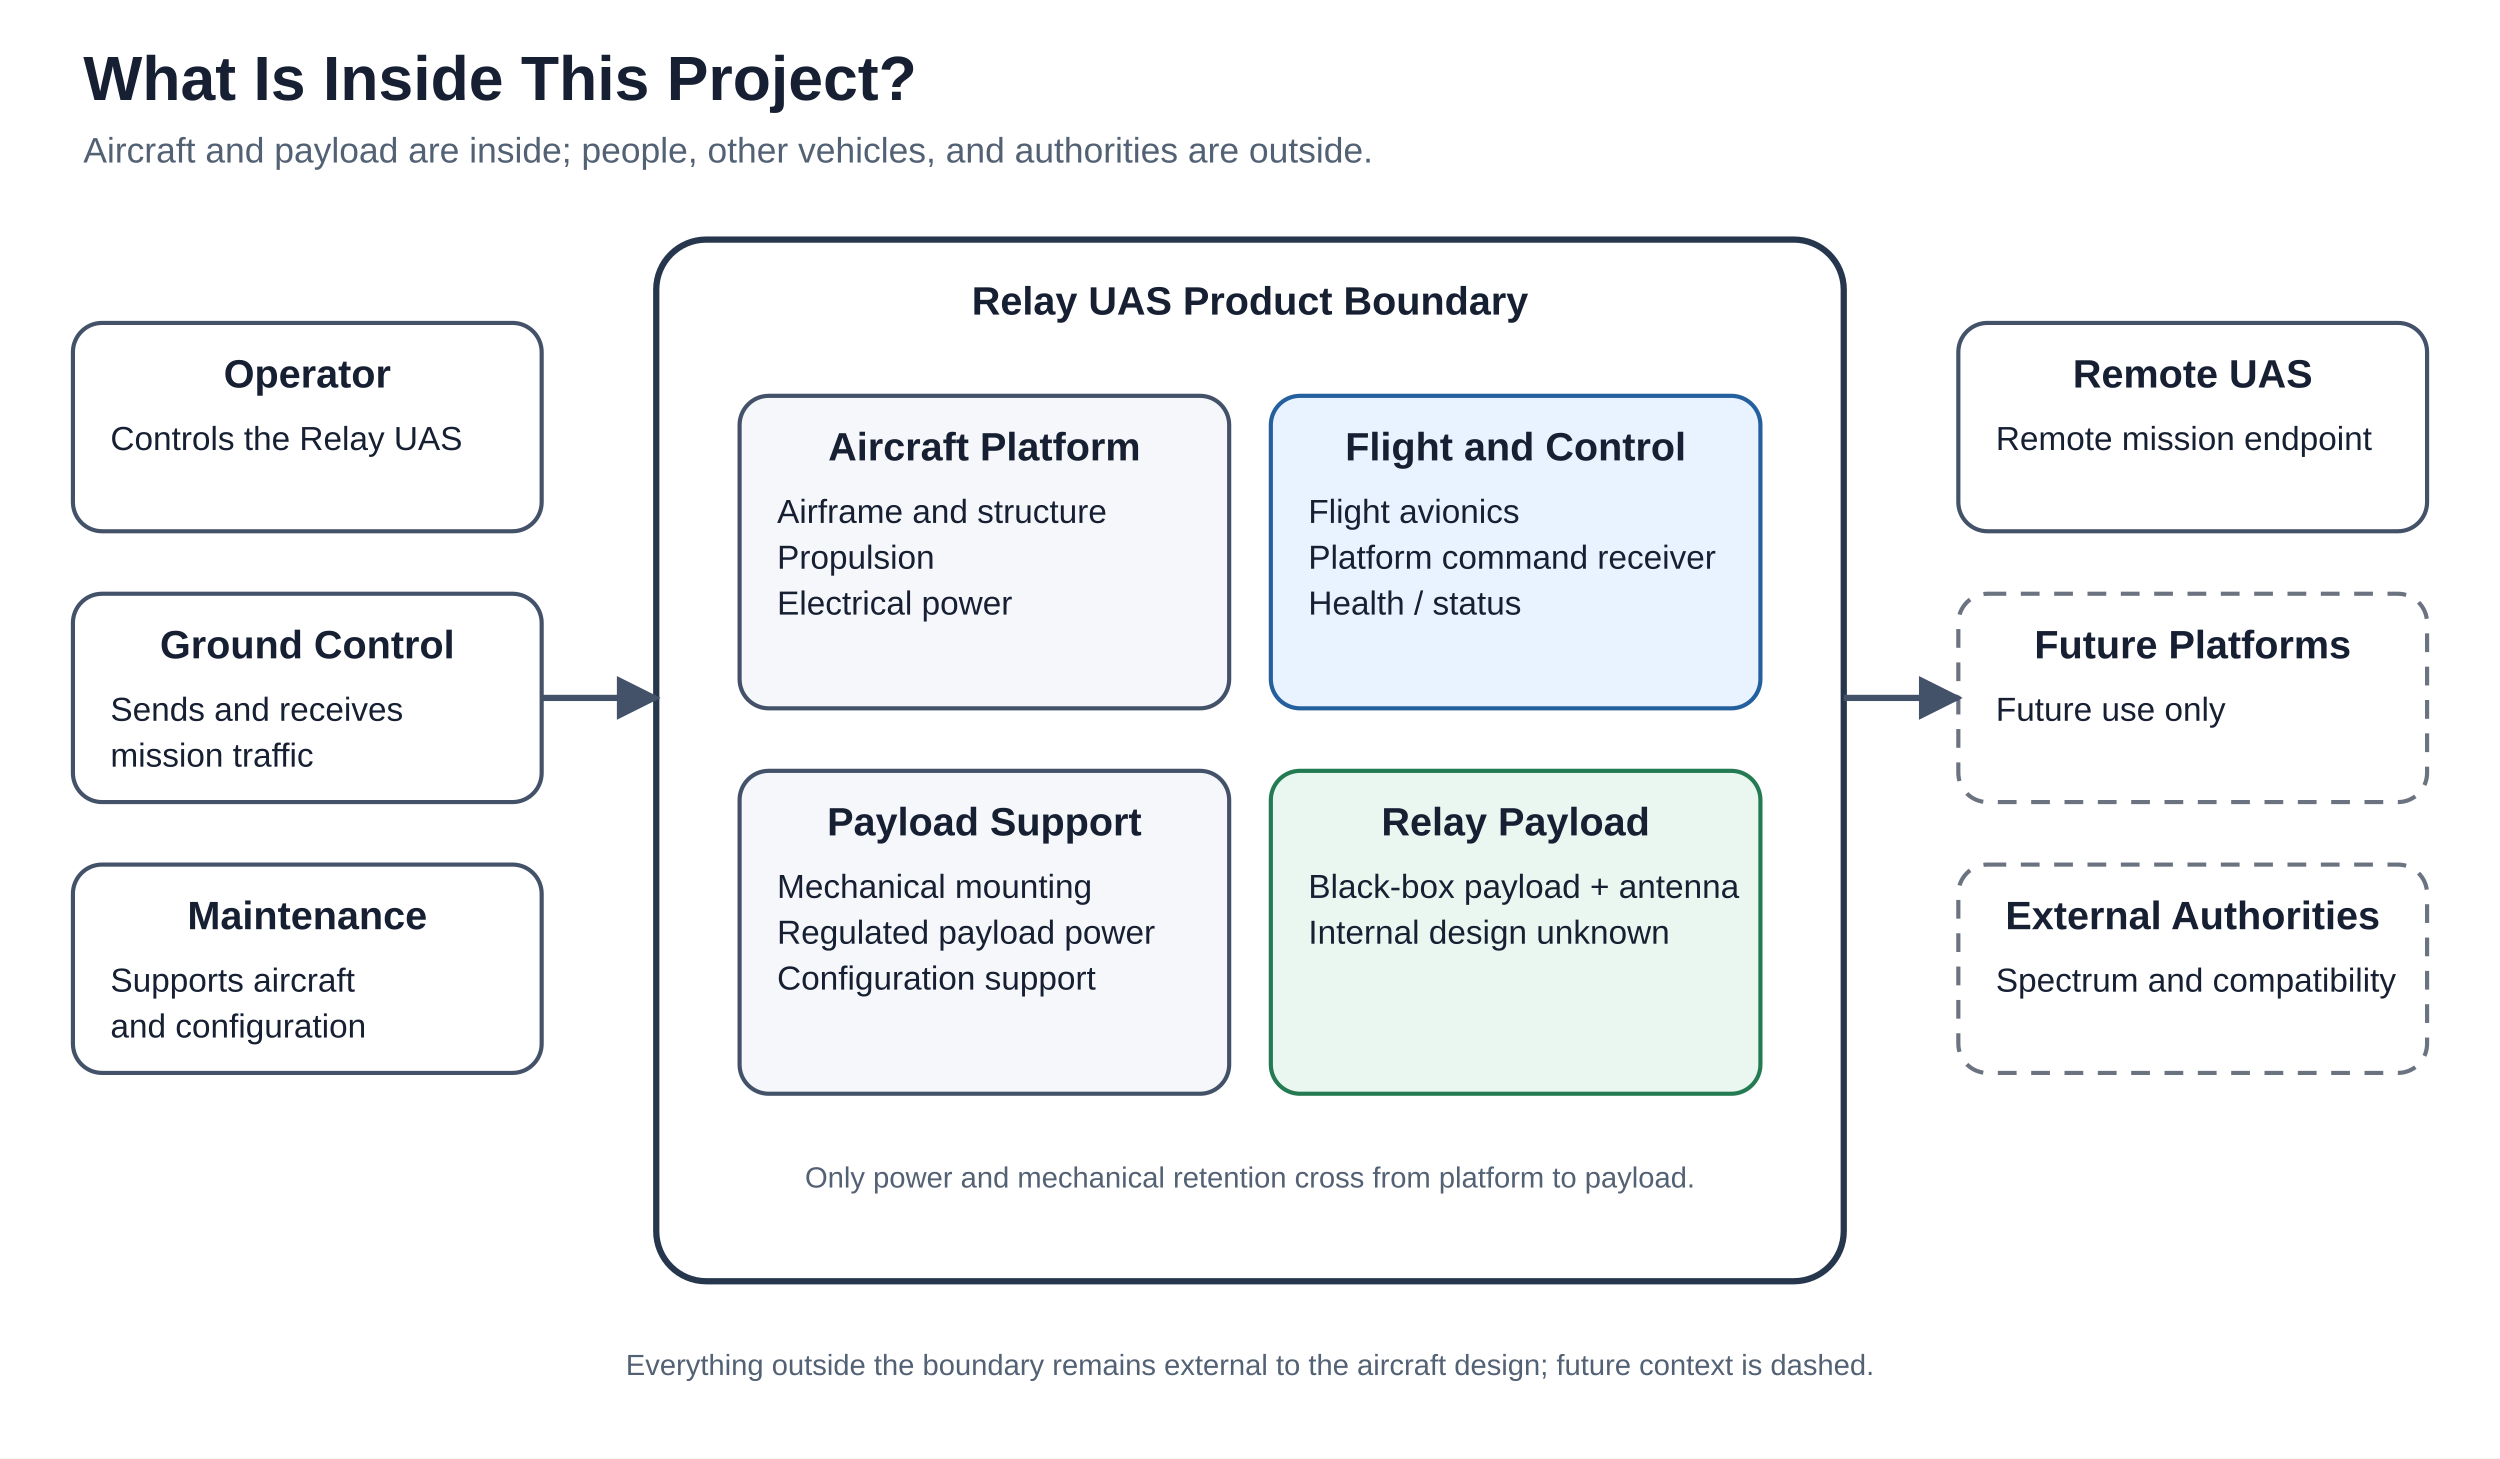
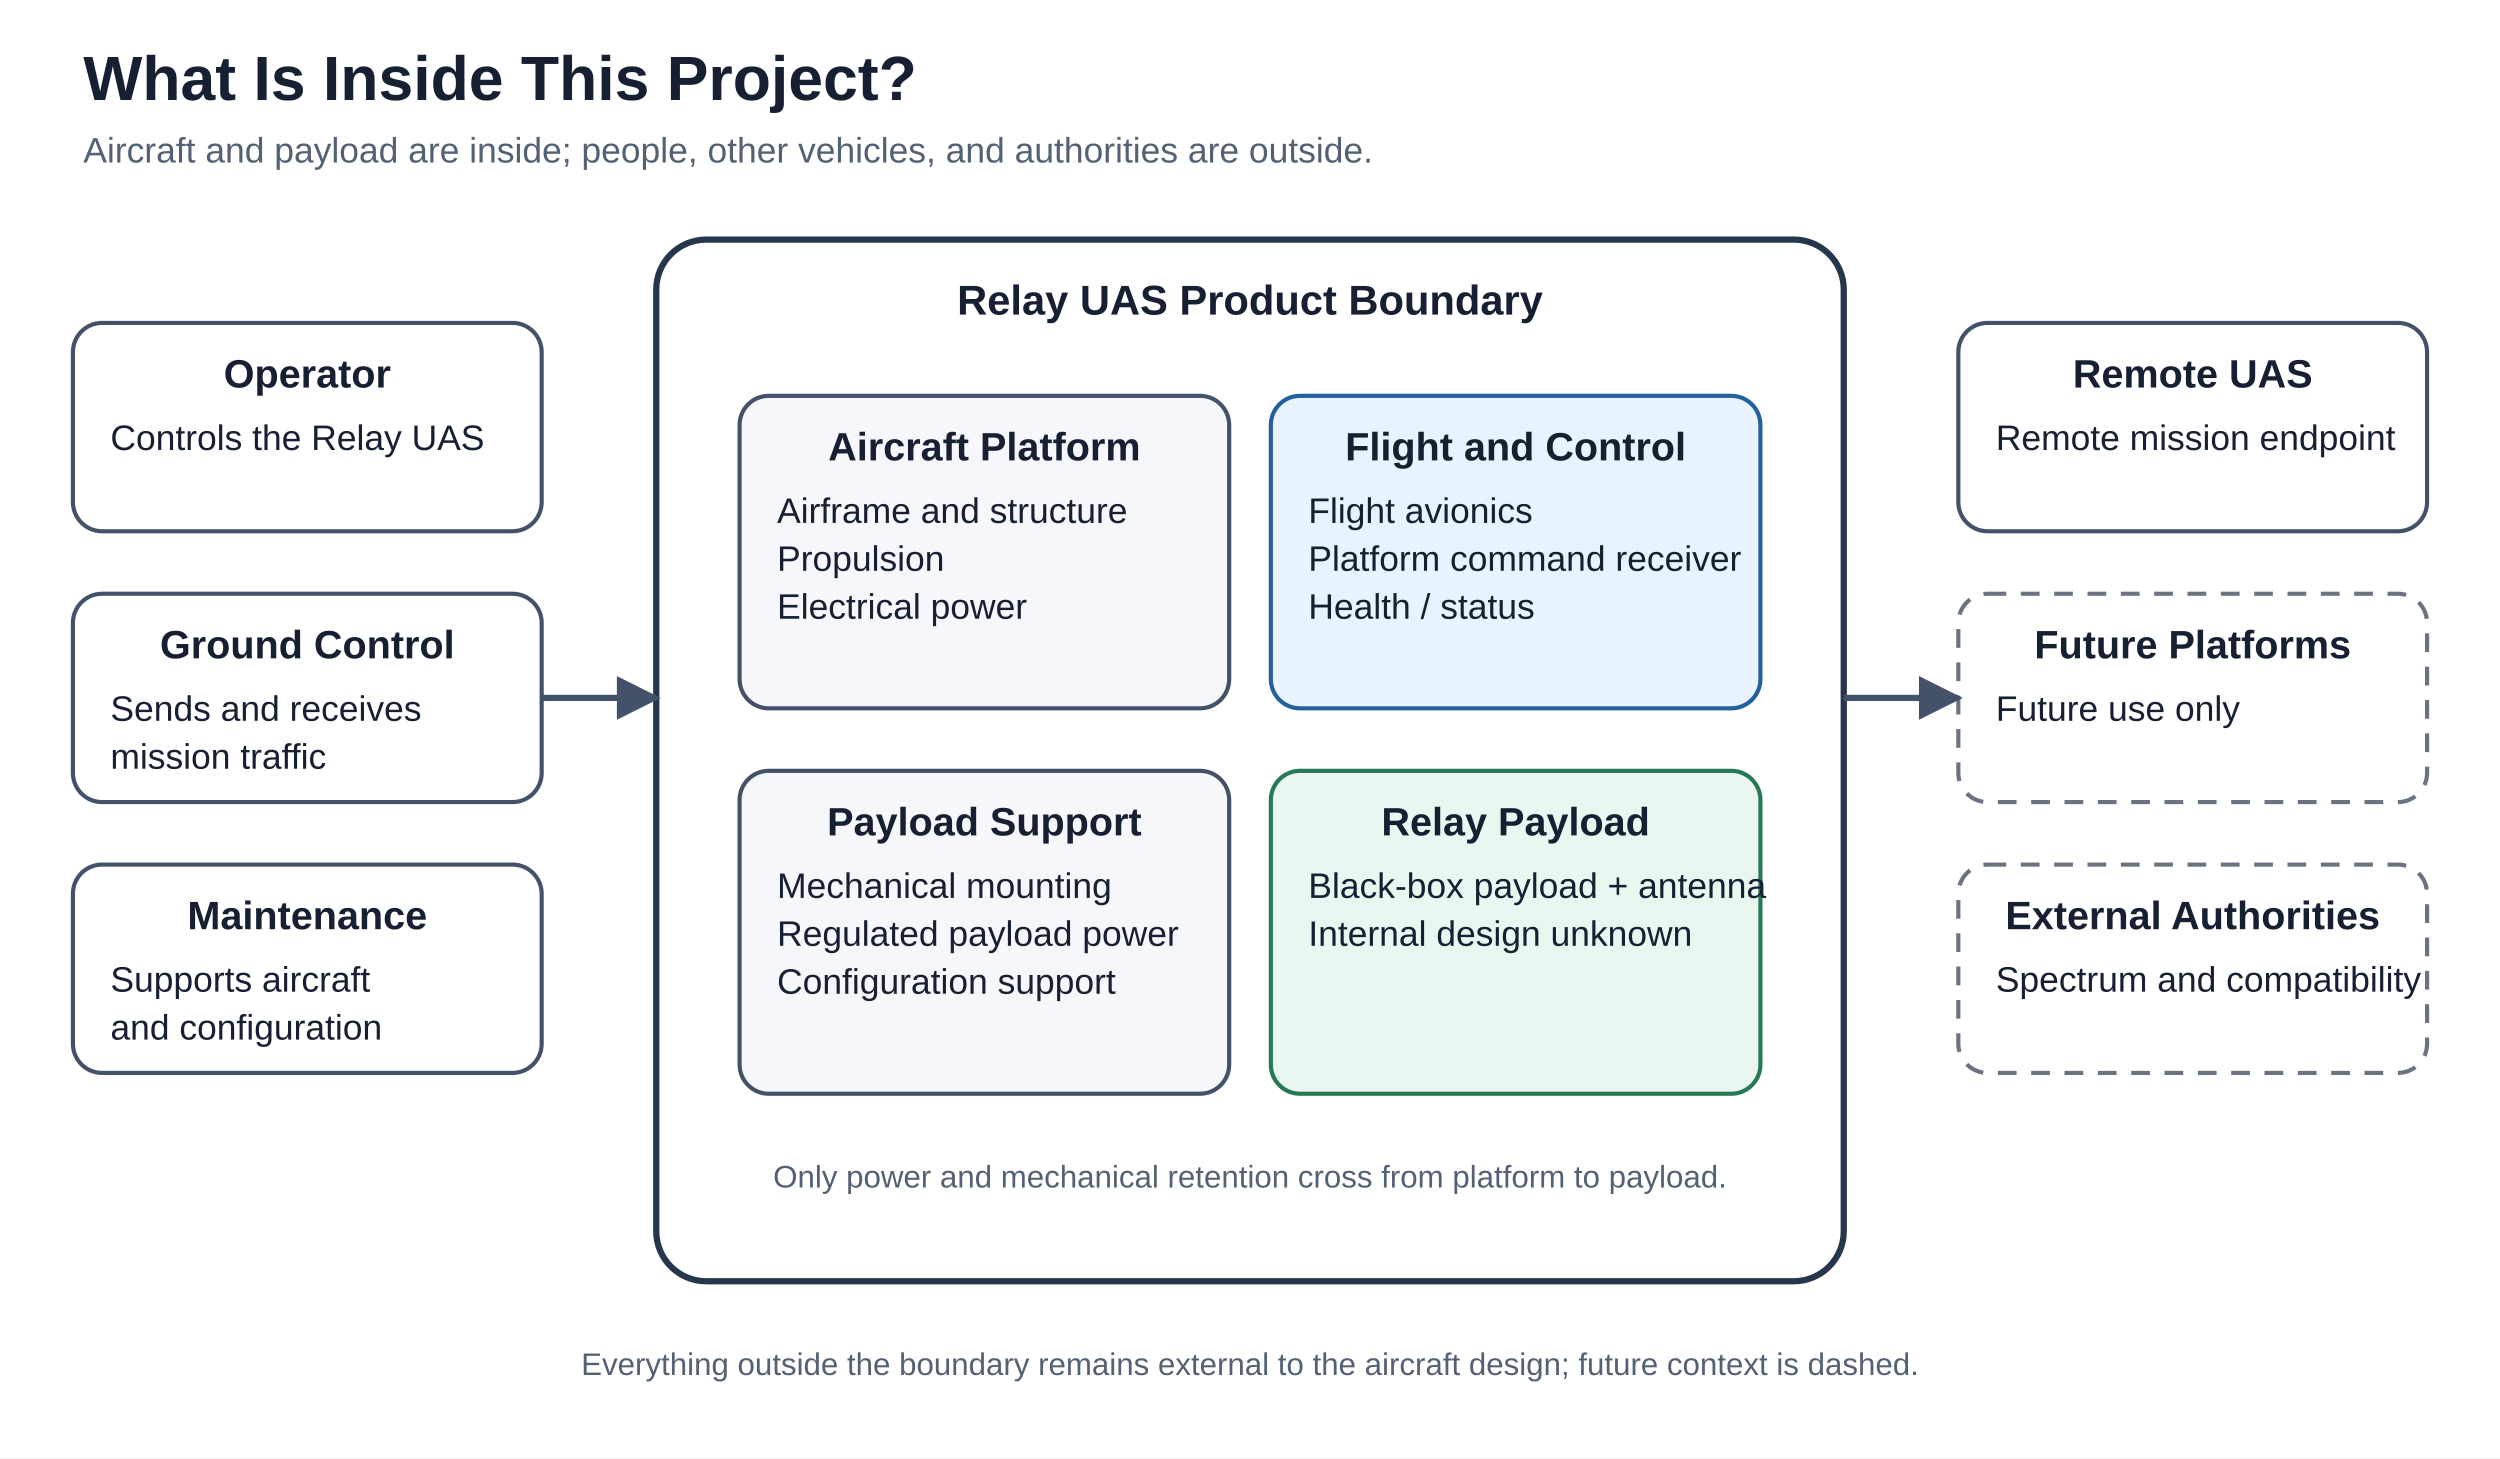
<svg xmlns="http://www.w3.org/2000/svg" width="1200" height="700" viewBox="0 0 1200 700" role="img" aria-labelledby="title desc">
  <defs>
    <marker id="arrow-neutral" viewBox="0 0 10 10" refX="9" refY="5" markerWidth="7" markerHeight="7" orient="auto-start-reverse">
      <path d="M 0 0 L 10 5 L 0 10 z" fill="#435269" />
    </marker>
    <marker id="arrow-blue" viewBox="0 0 10 10" refX="9" refY="5" markerWidth="7" markerHeight="7" orient="auto-start-reverse">
      <path d="M 0 0 L 10 5 L 0 10 z" fill="#245f9e" />
    </marker>
    <marker id="arrow-green" viewBox="0 0 10 10" refX="9" refY="5" markerWidth="7" markerHeight="7" orient="auto-start-reverse">
      <path d="M 0 0 L 10 5 L 0 10 z" fill="#247a52" />
    </marker>
    <marker id="arrow-amber" viewBox="0 0 10 10" refX="9" refY="5" markerWidth="7" markerHeight="7" orient="auto-start-reverse">
      <path d="M 0 0 L 10 5 L 0 10 z" fill="#9a6700" />
    </marker>
  </defs>
  <style>
  text { font-family: Arial, Helvetica, sans-serif; fill: #172033; }
  .title { font-size: 30px; font-weight: 700; }
  .subtitle { font-size: 17px; fill: #536174; }
-   .section { font-size: 19px; font-weight: 700; }
+   .section { font-size: 20px; font-weight: 700; }
  .box-title { font-size: 19px; font-weight: 700; }
-   .body { font-size: 16px; }
-   .small { font-size: 14px; fill: #536174; }
-   .edge-label { font-size: 15px; font-weight: 700; paint-order: stroke; stroke: #ffffff; stroke-width: 5px; stroke-linejoin: round; }
+   .body { font-size: 17px; }
+   .small { font-size: 15px; fill: #536174; }
+   .edge-label { font-size: 16px; font-weight: 700; paint-order: stroke; stroke: #ffffff; stroke-width: 5px; stroke-linejoin: round; }
  .box { stroke: #435269; stroke-width: 2; fill: #f5f7fa; }
  .box.blue { fill: #e9f2ff; stroke: #245f9e; }
  .box.green { fill: #eaf7f0; stroke: #247a52; }
  .box.amber { fill: #fff4d6; stroke: #9a6700; }
  .box.red { fill: #fdecec; stroke: #b42318; }
  .box.white { fill: #ffffff; }
  .box.future { fill: #ffffff; stroke: #6b7280; stroke-dasharray: 9 7; }
  .platform { fill: #f4f7fb; stroke: #26364d; stroke-width: 2.5; }
  .chip { fill: #ffffff; stroke: #8a97a8; stroke-width: 1.5; }
  .chip.blue { fill: #e9f2ff; stroke: #245f9e; }
-   .chip-title { font-size: 15px; font-weight: 700; }
+   .chip-title { font-size: 16px; font-weight: 700; }
  .payload-black { fill: #26364d; stroke: #172033; stroke-width: 3; }
  .payload-title { font-size: 20px; font-weight: 700; fill: #ffffff; }
-   .payload-body { font-size: 15px; fill: #eef3f8; }
+   .payload-body { font-size: 16px; fill: #eef3f8; }
  .current-zone { fill: #f2f7ff; stroke: #245f9e; stroke-width: 2.5; }
  .boundary { fill: #ffffff; stroke: #26364d; stroke-width: 3; }
  .group { fill: #f8fafc; stroke: #8a97a8; stroke-width: 1.5; }
  .arrow { stroke: #435269; stroke-width: 3; fill: none; }
  .arrow.blue { stroke: #245f9e; }
  .arrow.green { stroke: #247a52; }
  .arrow.amber { stroke: #9a6700; }
  .arrow.dashed { stroke-dasharray: 10 8; }
  .lane { stroke: #cbd3dd; stroke-width: 1.5; }
  .divider { stroke: #8a97a8; stroke-width: 2; stroke-dasharray: 8 7; }
</style>
  <rect width="1200" height="700" fill="#ffffff" />
  <text x="40" y="48" class="title" text-anchor="start">
    <tspan x="40" dy="0">What Is Inside This Project?</tspan>
  </text>
  <text x="40" y="78" class="subtitle" text-anchor="start">
    <tspan x="40" dy="0">Aircraft and payload are inside; people, other vehicles, and authorities are outside.</tspan>
  </text>
  <rect x="315" y="115" width="570" height="500" rx="24" class="boundary" />
  <text x="600" y="151" class="section" text-anchor="middle">
    <tspan x="600" dy="0">Relay UAS Product Boundary</tspan>
  </text>
  <rect x="355" y="190" width="235" height="150" rx="14" class="box neutral" />
  <text x="472.5" y="221" class="box-title" text-anchor="middle">
    <tspan x="472.5" dy="0">Aircraft Platform</tspan>
  </text>
  <text x="373" y="251" class="body" text-anchor="start">
    <tspan x="373" dy="0">Airframe and structure</tspan>
-     <tspan x="373" dy="22">Propulsion</tspan>
-     <tspan x="373" dy="22">Electrical power</tspan>
+     <tspan x="373" dy="23">Propulsion</tspan>
+     <tspan x="373" dy="23">Electrical power</tspan>
  </text>
  <rect x="610" y="190" width="235" height="150" rx="14" class="box blue" />
  <text x="727.5" y="221" class="box-title" text-anchor="middle">
    <tspan x="727.5" dy="0">Flight and Control</tspan>
  </text>
  <text x="628" y="251" class="body" text-anchor="start">
    <tspan x="628" dy="0">Flight avionics</tspan>
-     <tspan x="628" dy="22">Platform command receiver</tspan>
-     <tspan x="628" dy="22">Health / status</tspan>
+     <tspan x="628" dy="23">Platform command receiver</tspan>
+     <tspan x="628" dy="23">Health / status</tspan>
  </text>
  <rect x="355" y="370" width="235" height="155" rx="14" class="box neutral" />
  <text x="472.5" y="401" class="box-title" text-anchor="middle">
    <tspan x="472.5" dy="0">Payload Support</tspan>
  </text>
  <text x="373" y="431" class="body" text-anchor="start">
    <tspan x="373" dy="0">Mechanical mounting</tspan>
-     <tspan x="373" dy="22">Regulated payload power</tspan>
-     <tspan x="373" dy="22">Configuration support</tspan>
+     <tspan x="373" dy="23">Regulated payload power</tspan>
+     <tspan x="373" dy="23">Configuration support</tspan>
  </text>
  <rect x="610" y="370" width="235" height="155" rx="14" class="box green" />
  <text x="727.5" y="401" class="box-title" text-anchor="middle">
    <tspan x="727.5" dy="0">Relay Payload</tspan>
  </text>
  <text x="628" y="431" class="body" text-anchor="start">
    <tspan x="628" dy="0">Black-box payload + antenna</tspan>
-     <tspan x="628" dy="22">Internal design unknown</tspan>
+     <tspan x="628" dy="23">Internal design unknown</tspan>
  </text>
  <text x="600" y="570" class="small" text-anchor="middle">
    <tspan x="600" dy="0">Only power and mechanical retention cross from platform to payload.</tspan>
  </text>
  <rect x="35" y="155" width="225" height="100" rx="14" class="box white" />
  <text x="147.5" y="186" class="box-title" text-anchor="middle">
    <tspan x="147.5" dy="0">Operator</tspan>
  </text>
  <text x="53" y="216" class="body" text-anchor="start">
    <tspan x="53" dy="0">Controls the Relay UAS</tspan>
  </text>
  <rect x="35" y="285" width="225" height="100" rx="14" class="box white" />
  <text x="147.5" y="316" class="box-title" text-anchor="middle">
    <tspan x="147.5" dy="0">Ground Control</tspan>
  </text>
  <text x="53" y="346" class="body" text-anchor="start">
    <tspan x="53" dy="0">Sends and receives</tspan>
-     <tspan x="53" dy="22">mission traffic</tspan>
+     <tspan x="53" dy="23">mission traffic</tspan>
  </text>
  <rect x="35" y="415" width="225" height="100" rx="14" class="box white" />
  <text x="147.5" y="446" class="box-title" text-anchor="middle">
    <tspan x="147.5" dy="0">Maintenance</tspan>
  </text>
  <text x="53" y="476" class="body" text-anchor="start">
    <tspan x="53" dy="0">Supports aircraft</tspan>
-     <tspan x="53" dy="22">and configuration</tspan>
+     <tspan x="53" dy="23">and configuration</tspan>
  </text>
  <rect x="940" y="155" width="225" height="100" rx="14" class="box white" />
  <text x="1052.5" y="186" class="box-title" text-anchor="middle">
    <tspan x="1052.5" dy="0">Remote UAS</tspan>
  </text>
  <text x="958" y="216" class="body" text-anchor="start">
    <tspan x="958" dy="0">Remote mission endpoint</tspan>
  </text>
  <rect x="940" y="285" width="225" height="100" rx="14" class="box future" />
  <text x="1052.5" y="316" class="box-title" text-anchor="middle">
    <tspan x="1052.5" dy="0">Future Platforms</tspan>
  </text>
  <text x="958" y="346" class="body" text-anchor="start">
    <tspan x="958" dy="0">Future use only</tspan>
  </text>
  <rect x="940" y="415" width="225" height="100" rx="14" class="box future" />
  <text x="1052.5" y="446" class="box-title" text-anchor="middle">
    <tspan x="1052.5" dy="0">External Authorities</tspan>
  </text>
  <text x="958" y="476" class="body" text-anchor="start">
    <tspan x="958" dy="0">Spectrum and compatibility</tspan>
  </text>
  <line x1="260" y1="335" x2="315" y2="335" class="arrow neutral" marker-end="url(#arrow-neutral)" />
  <line x1="885" y1="335" x2="940" y2="335" class="arrow neutral" marker-end="url(#arrow-neutral)" />
  <text x="600" y="660" class="small" text-anchor="middle">
    <tspan x="600" dy="0">Everything outside the boundary remains external to the aircraft design; future context is dashed.</tspan>
  </text>
</svg>
